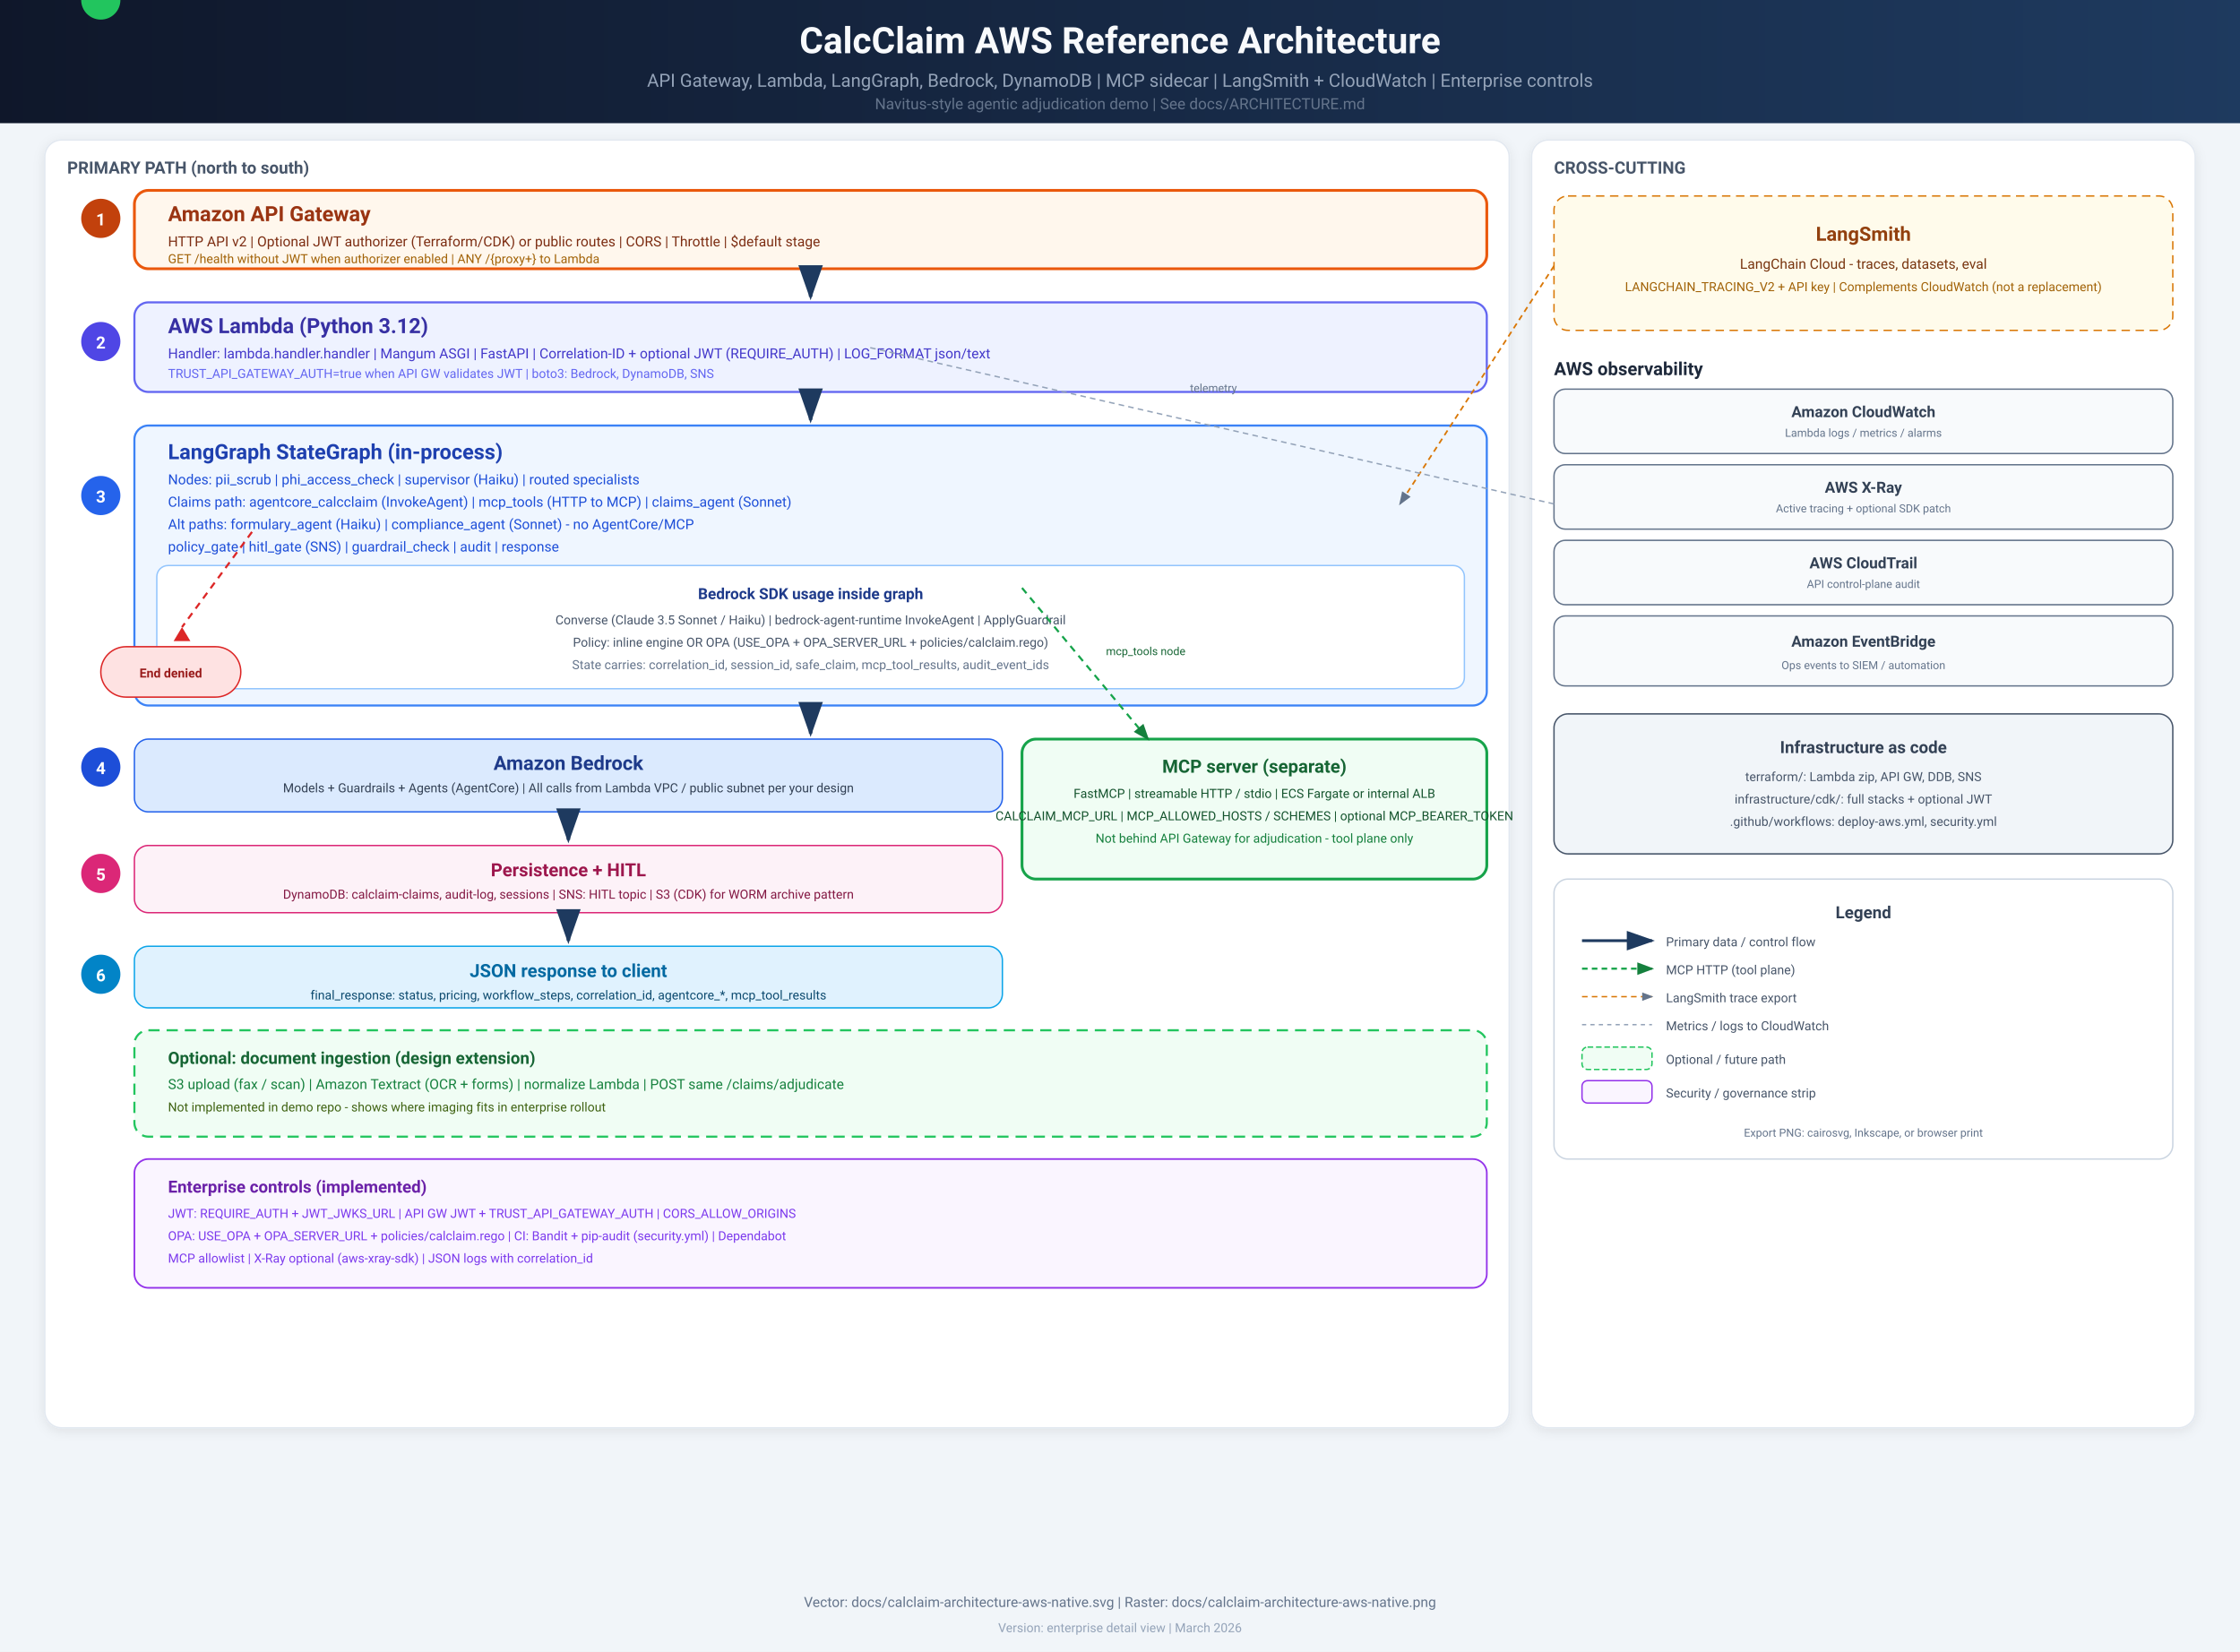
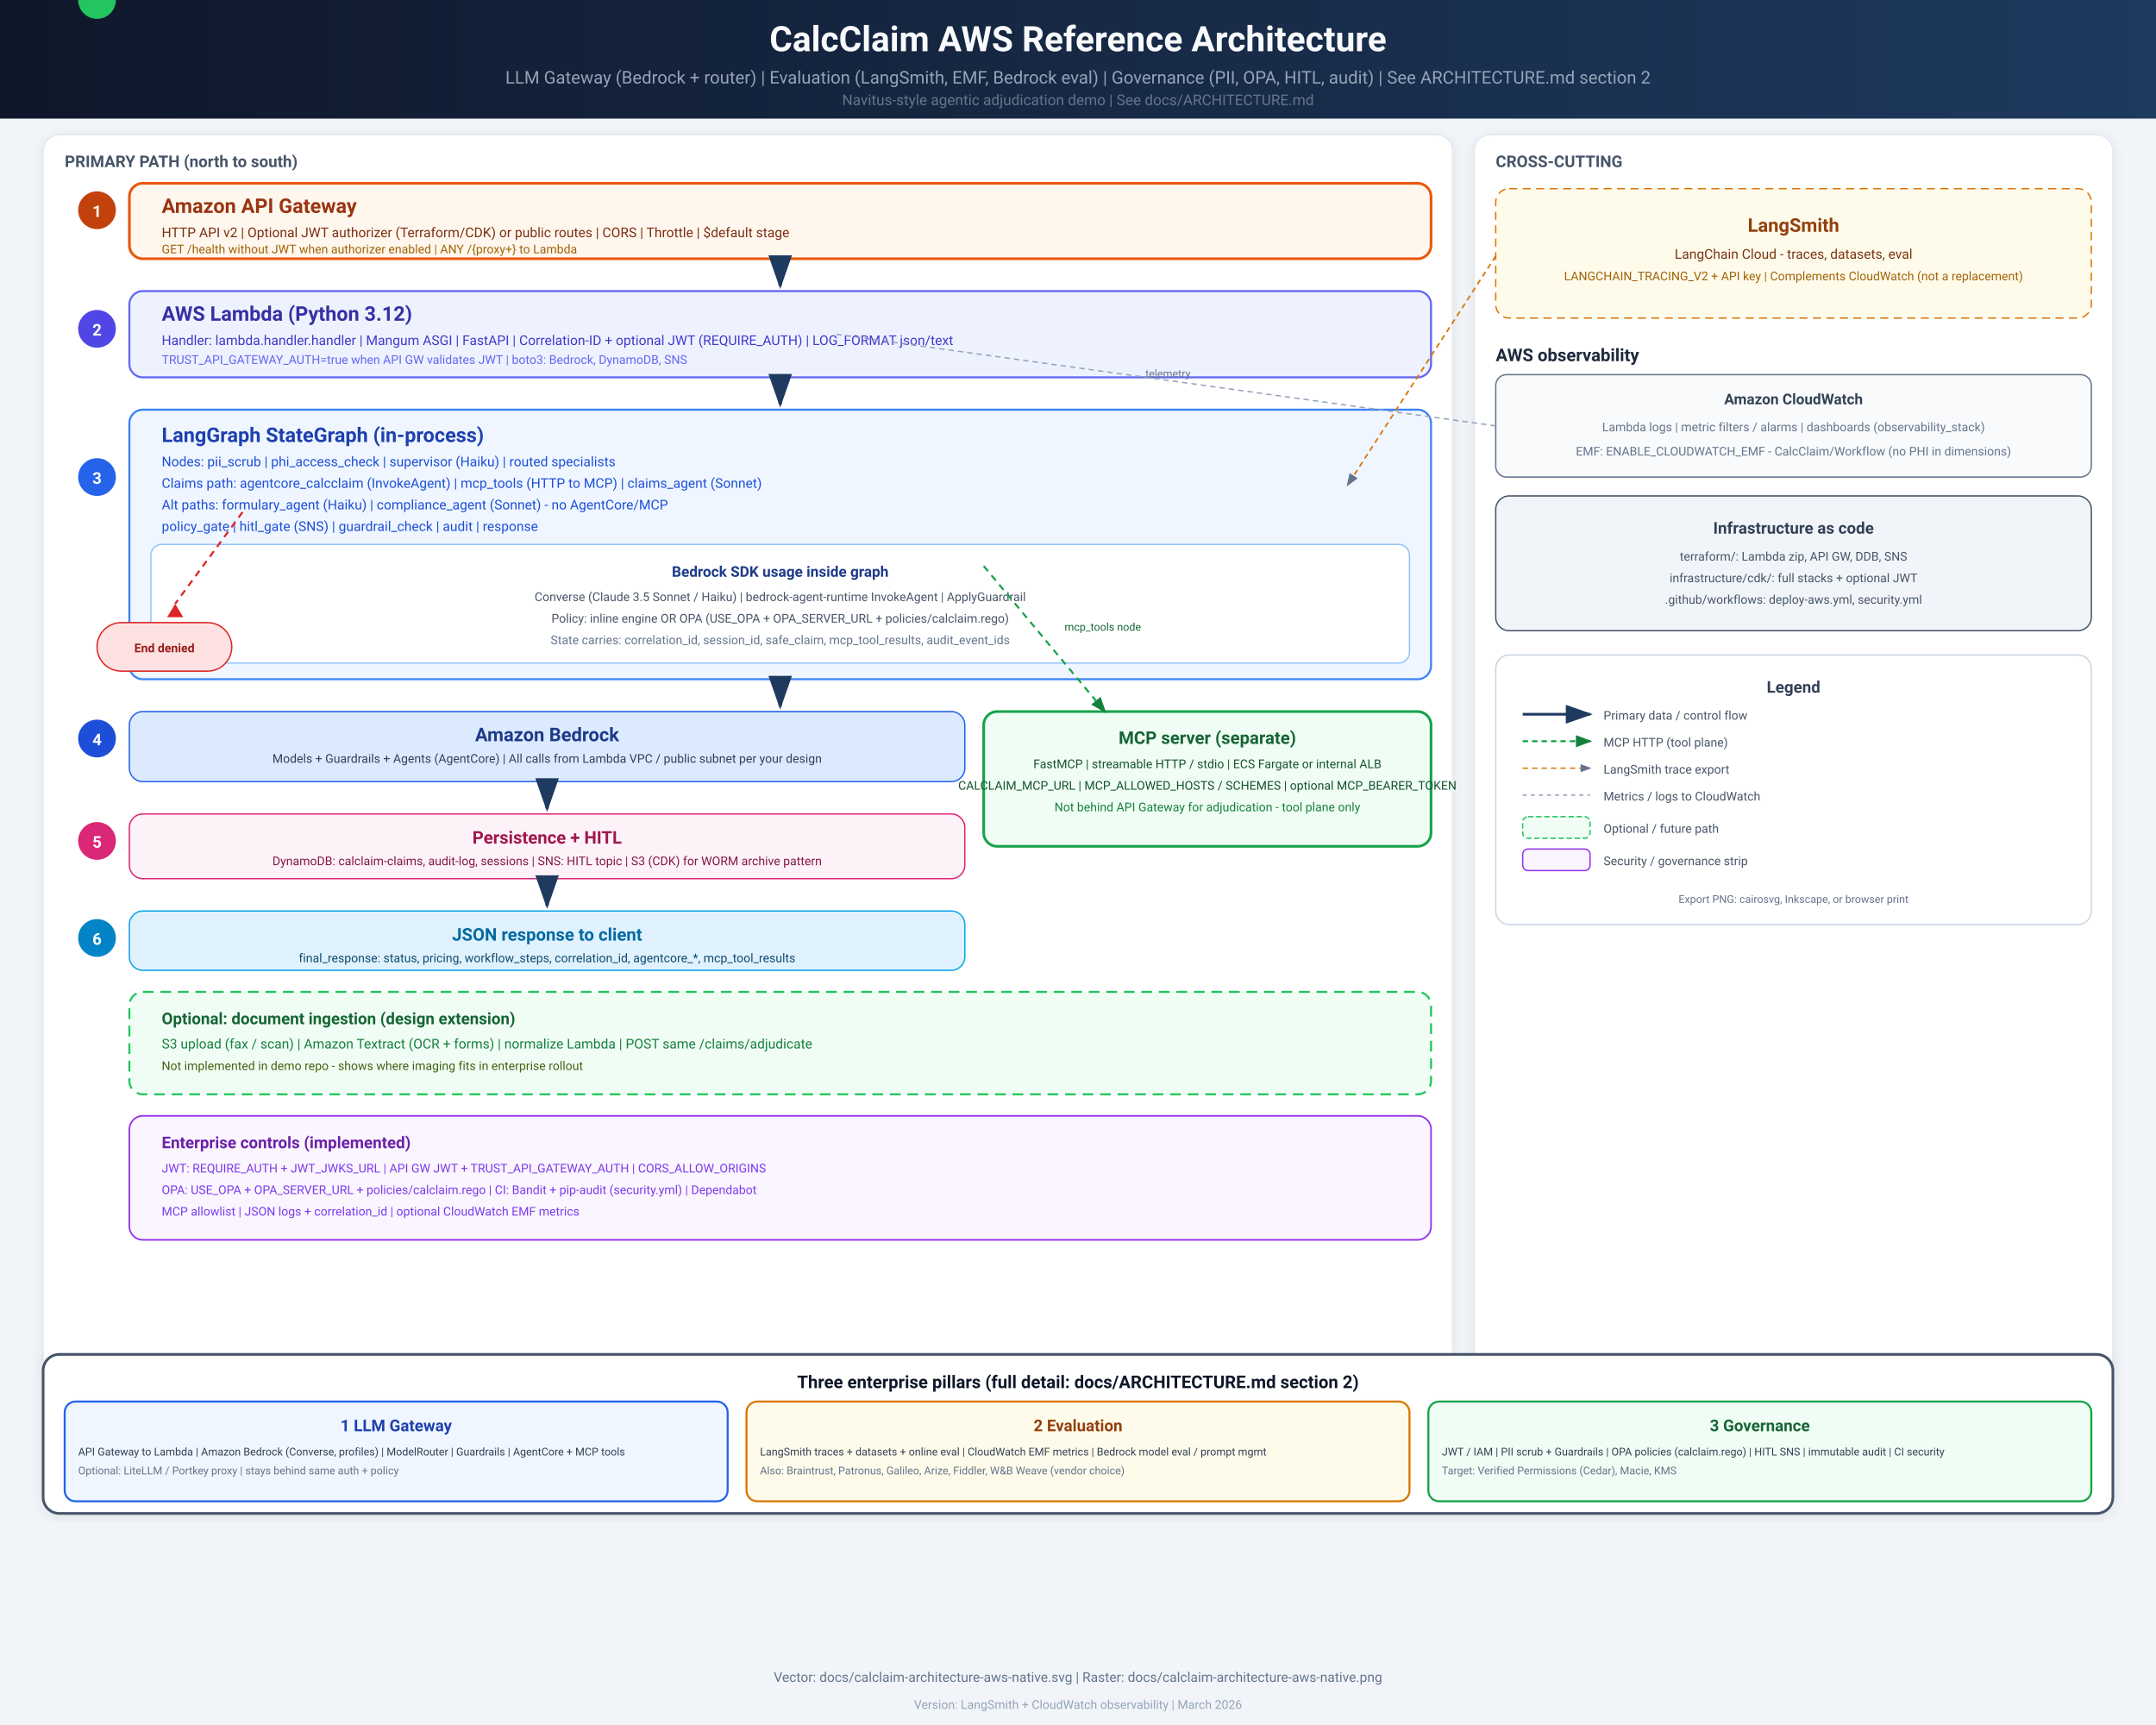
- <svg xmlns="http://www.w3.org/2000/svg" viewBox="0 0 1600 1180" width="1600" height="1180" font-family="system-ui, -apple-system, 'Segoe UI', Roboto, sans-serif">
+ <svg xmlns="http://www.w3.org/2000/svg" viewBox="0 0 1600 1280" width="1600" height="1280" font-family="system-ui, -apple-system, 'Segoe UI', Roboto, sans-serif">
  <defs>
    <filter id="cardShadow" x="-2%" y="-2%" width="104%" height="108%">
      <feDropShadow dx="0" dy="2" stdDeviation="4" flood-color="#0f172a" flood-opacity="0.08" />
    </filter>
    <linearGradient id="headerGrad" x1="0%" y1="0%" x2="100%" y2="0%">
      <stop offset="0%" style="stop-color:#0f172a" />
      <stop offset="100%" style="stop-color:#1e3a5f" />
    </linearGradient>
    <marker id="arrow" markerWidth="10" markerHeight="7" refX="9" refY="3.5" orient="auto">
      <polygon points="0 0, 10 3.5, 0 7" fill="#1e3a5f" />
    </marker>
    <marker id="arrow-dim" markerWidth="8" markerHeight="6" refX="7" refY="3" orient="auto">
      <polygon points="0 0, 8 3, 0 6" fill="#64748b" />
    </marker>
    <marker id="arrow-green" markerWidth="8" markerHeight="6" refX="7" refY="3" orient="auto">
      <polygon points="0 0, 8 3, 0 6" fill="#15803d" />
    </marker>
  </defs>
-   <rect width="1600" height="1180" fill="#f1f5f9" />
+   <rect width="1600" height="1280" fill="#f1f5f9" />
  <rect x="0" y="0" width="1600" height="88" fill="url(#headerGrad)" />
  <text x="800" y="38" text-anchor="middle" font-size="26" font-weight="700" fill="#f8fafc">CalcClaim AWS Reference Architecture</text>
-   <text x="800" y="62" text-anchor="middle" font-size="13" fill="#94a3b8">API Gateway, Lambda, LangGraph, Bedrock, DynamoDB | MCP sidecar | LangSmith + CloudWatch | Enterprise controls</text>
+   <text x="800" y="62" text-anchor="middle" font-size="13" fill="#94a3b8">LLM Gateway (Bedrock + router) | Evaluation (LangSmith, EMF, Bedrock eval) | Governance (PII, OPA, HITL, audit) | See ARCHITECTURE.md section 2</text>
  <text x="800" y="78" text-anchor="middle" font-size="11" fill="#64748b">Navitus-style agentic adjudication demo | See docs/ARCHITECTURE.md</text>
  <rect x="32" y="100" width="1046" height="920" rx="12" fill="#ffffff" stroke="#e2e8f0" stroke-width="1" filter="url(#cardShadow)" />
  <rect x="1094" y="100" width="474" height="920" rx="12" fill="#ffffff" stroke="#e2e8f0" stroke-width="1" filter="url(#cardShadow)" />
  <text x="48" y="124" font-size="12" font-weight="700" fill="#475569">PRIMARY PATH (north to south)</text>
  <text x="1110" y="124" font-size="12" font-weight="700" fill="#475569">CROSS-CUTTING</text>
  <circle cx="72" cy="156" r="14" fill="#c2410c" />
  <text x="72" y="161" text-anchor="middle" font-size="12" font-weight="700" fill="#fff">1</text>
  <rect x="96" y="136" width="966" height="56" rx="10" fill="#fff7ed" stroke="#ea580c" stroke-width="2" />
  <text x="120" y="158" font-size="15" font-weight="700" fill="#9a3412">Amazon API Gateway</text>
  <text x="120" y="176" font-size="10" fill="#7c2d12">HTTP API v2 | Optional JWT authorizer (Terraform/CDK) or public routes | CORS | Throttle | $default stage</text>
  <text x="120" y="188" font-size="9" fill="#a16207">GET /health without JWT when authorizer enabled | ANY /{proxy+} to Lambda</text>
  <line x1="579" y1="192" x2="579" y2="212" stroke="#1e3a5f" stroke-width="2.5" marker-end="url(#arrow)" />
  <circle cx="72" cy="244" r="14" fill="#4f46e5" />
  <text x="72" y="249" text-anchor="middle" font-size="12" font-weight="700" fill="#fff">2</text>
  <rect x="96" y="216" width="966" height="64" rx="10" fill="#eef2ff" stroke="#6366f1" stroke-width="1.5" />
  <text x="120" y="238" font-size="15" font-weight="700" fill="#3730a3">AWS Lambda (Python 3.12)</text>
  <text x="120" y="256" font-size="10" fill="#4338ca">Handler: lambda.handler.handler | Mangum ASGI | FastAPI | Correlation-ID + optional JWT (REQUIRE_AUTH) | LOG_FORMAT json/text</text>
  <text x="120" y="270" font-size="9" fill="#6366f1">TRUST_API_GATEWAY_AUTH=true when API GW validates JWT | boto3: Bedrock, DynamoDB, SNS</text>
  <line x1="579" y1="280" x2="579" y2="300" stroke="#1e3a5f" stroke-width="2.5" marker-end="url(#arrow)" />
  <circle cx="72" cy="354" r="14" fill="#2563eb" />
  <text x="72" y="359" text-anchor="middle" font-size="12" font-weight="700" fill="#fff">3</text>
  <rect x="96" y="304" width="966" height="200" rx="10" fill="#eff6ff" stroke="#3b82f6" stroke-width="1.5" />
  <text x="120" y="328" font-size="15" font-weight="700" fill="#1e40af">LangGraph StateGraph (in-process)</text>
  <text x="120" y="346" font-size="10" fill="#1d4ed8">Nodes: pii_scrub | phi_access_check | supervisor (Haiku) | routed specialists</text>
  <text x="120" y="362" font-size="10" fill="#1d4ed8">Claims path: agentcore_calcclaim (InvokeAgent) | mcp_tools (HTTP to MCP) | claims_agent (Sonnet)</text>
  <text x="120" y="378" font-size="10" fill="#1d4ed8">Alt paths: formulary_agent (Haiku) | compliance_agent (Sonnet) - no AgentCore/MCP</text>
  <text x="120" y="394" font-size="10" fill="#1d4ed8">policy_gate | hitl_gate (SNS) | guardrail_check | audit | response</text>
  <rect x="112" y="404" width="934" height="88" rx="8" fill="#ffffff" stroke="#93c5fd" />
  <text x="579" y="428" text-anchor="middle" font-size="11" font-weight="700" fill="#1e3a8a">Bedrock SDK usage inside graph</text>
  <text x="579" y="446" text-anchor="middle" font-size="9" fill="#475569">Converse (Claude 3.5 Sonnet / Haiku) | bedrock-agent-runtime InvokeAgent | ApplyGuardrail</text>
  <text x="579" y="462" text-anchor="middle" font-size="9" fill="#475569">Policy: inline engine OR OPA (USE_OPA + OPA_SERVER_URL + policies/calclaim.rego)</text>
  <text x="579" y="478" text-anchor="middle" font-size="9" fill="#64748b">State carries: correlation_id, session_id, safe_claim, mcp_tool_results, audit_event_ids</text>
  <line x1="180" y1="380" x2="130" y2="448" stroke="#dc2626" stroke-width="1.5" stroke-dasharray="5 4" />
  <polygon points="124,458 130,448 136,458" fill="#dc2626" />
  <rect x="72" y="462" width="100" height="36" rx="18" fill="#fee2e2" stroke="#dc2626" />
  <text x="122" y="484" text-anchor="middle" font-size="9" font-weight="700" fill="#991b1b">End denied</text>
  <line x1="579" y1="504" x2="579" y2="524" stroke="#1e3a5f" stroke-width="2.5" marker-end="url(#arrow)" />
  <circle cx="72" cy="548" r="14" fill="#1d4ed8" />
  <text x="72" y="553" text-anchor="middle" font-size="12" font-weight="700" fill="#fff">4</text>
  <rect x="96" y="528" width="620" height="52" rx="10" fill="#dbeafe" stroke="#2563eb" />
  <text x="406" y="550" text-anchor="middle" font-size="14" font-weight="700" fill="#1e3a8a">Amazon Bedrock</text>
  <text x="406" y="566" text-anchor="middle" font-size="9" fill="#334155">Models + Guardrails + Agents (AgentCore) | All calls from Lambda VPC / public subnet per your design</text>
  <rect x="730" y="528" width="332" height="100" rx="10" fill="#f0fdf4" stroke="#16a34a" stroke-width="2" />
  <text x="896" y="552" text-anchor="middle" font-size="13" font-weight="700" fill="#166534">MCP server (separate)</text>
  <text x="896" y="570" text-anchor="middle" font-size="9" fill="#14532d">FastMCP | streamable HTTP / stdio | ECS Fargate or internal ALB</text>
  <text x="896" y="586" text-anchor="middle" font-size="9" fill="#14532d">CALCLAIM_MCP_URL | MCP_ALLOWED_HOSTS / SCHEMES | optional MCP_BEARER_TOKEN</text>
  <text x="896" y="602" text-anchor="middle" font-size="9" fill="#15803d">Not behind API Gateway for adjudication - tool plane only</text>
  <line x1="730" y1="420" x2="820" y2="528" stroke="#16a34a" stroke-width="1.5" stroke-dasharray="5 4" marker-end="url(#arrow-green)" />
  <text x="790" y="468" font-size="8" fill="#166534">mcp_tools node</text>
  <line x1="406" y1="580" x2="406" y2="600" stroke="#1e3a5f" stroke-width="2.5" marker-end="url(#arrow)" />
  <circle cx="72" cy="624" r="14" fill="#db2777" />
  <text x="72" y="629" text-anchor="middle" font-size="12" font-weight="700" fill="#fff">5</text>
  <rect x="96" y="604" width="620" height="48" rx="10" fill="#fdf2f8" stroke="#db2777" />
  <text x="406" y="626" text-anchor="middle" font-size="13" font-weight="700" fill="#9d174d">Persistence + HITL</text>
  <text x="406" y="642" text-anchor="middle" font-size="9" fill="#831843">DynamoDB: calclaim-claims, audit-log, sessions | SNS: HITL topic | S3 (CDK) for WORM archive pattern</text>
  <line x1="406" y1="652" x2="406" y2="672" stroke="#1e3a5f" stroke-width="2.5" marker-end="url(#arrow)" />
  <circle cx="72" cy="696" r="14" fill="#0284c7" />
  <text x="72" y="701" text-anchor="middle" font-size="12" font-weight="700" fill="#fff">6</text>
  <rect x="96" y="676" width="620" height="44" rx="10" fill="#e0f2fe" stroke="#0ea5e9" />
  <text x="406" y="698" text-anchor="middle" font-size="13" font-weight="700" fill="#0369a1">JSON response to client</text>
  <text x="406" y="714" text-anchor="middle" font-size="9" fill="#0c4a6e">final_response: status, pricing, workflow_steps, correlation_id, agentcore_*, mcp_tool_results</text>
  <circle cx="72" y="762" r="14" fill="#22c55e" />
  <text x="72" y="767" text-anchor="middle" font-size="11" font-weight="700" fill="#fff">7</text>
  <rect x="96" y="736" width="966" height="76" rx="10" fill="#f0fdf4" stroke="#22c55e" stroke-width="1.5" stroke-dasharray="8 5" />
  <text x="120" y="760" font-size="12" font-weight="700" fill="#166534">Optional: document ingestion (design extension)</text>
  <text x="120" y="778" font-size="10" fill="#15803d">S3 upload (fax / scan) | Amazon Textract (OCR + forms) | normalize Lambda | POST same /claims/adjudicate</text>
  <text x="120" y="794" font-size="9" fill="#3f6212">Not implemented in demo repo - shows where imaging fits in enterprise rollout</text>
  <rect x="96" y="828" width="966" height="92" rx="10" fill="#faf5ff" stroke="#9333ea" stroke-width="1.2" />
  <text x="120" y="852" font-size="12" font-weight="700" fill="#6b21a8">Enterprise controls (implemented)</text>
  <text x="120" y="870" font-size="9" fill="#7c3aed">JWT: REQUIRE_AUTH + JWT_JWKS_URL | API GW JWT + TRUST_API_GATEWAY_AUTH | CORS_ALLOW_ORIGINS</text>
  <text x="120" y="886" font-size="9" fill="#7c3aed">OPA: USE_OPA + OPA_SERVER_URL + policies/calclaim.rego | CI: Bandit + pip-audit (security.yml) | Dependabot</text>
-   <text x="120" y="902" font-size="9" fill="#7c3aed">MCP allowlist | X-Ray optional (aws-xray-sdk) | JSON logs with correlation_id</text>
+   <text x="120" y="902" font-size="9" fill="#7c3aed">MCP allowlist | JSON logs + correlation_id | optional CloudWatch EMF metrics</text>
  <rect x="1110" y="140" width="442" height="96" rx="10" fill="#fffbeb" stroke="#d97706" stroke-dasharray="6 4" />
  <text x="1331" y="172" text-anchor="middle" font-size="14" font-weight="700" fill="#92400e">LangSmith</text>
  <text x="1331" y="192" text-anchor="middle" font-size="10" fill="#78350f">LangChain Cloud - traces, datasets, eval</text>
  <text x="1331" y="208" text-anchor="middle" font-size="9" fill="#a16207">LANGCHAIN_TRACING_V2 + API key | Complements CloudWatch (not a replacement)</text>
  <line x1="1110" y1="190" x2="1000" y2="360" stroke="#d97706" stroke-width="1.2" stroke-dasharray="4 3" marker-end="url(#arrow-dim)" />
  <text x="1110" y="268" font-size="13" font-weight="700" fill="#1e293b">AWS observability</text>
-   <rect x="1110" y="278" width="442" height="46" rx="8" fill="#f8fafc" stroke="#64748b" />
-   <text x="1331" y="298" text-anchor="middle" font-size="11" font-weight="600" fill="#334155">Amazon CloudWatch</text>
-   <text x="1331" y="312" text-anchor="middle" font-size="8" fill="#64748b">Lambda logs / metrics / alarms</text>
-   <rect x="1110" y="332" width="442" height="46" rx="8" fill="#f8fafc" stroke="#64748b" />
-   <text x="1331" y="352" text-anchor="middle" font-size="11" font-weight="600" fill="#334155">AWS X-Ray</text>
-   <text x="1331" y="366" text-anchor="middle" font-size="8" fill="#64748b">Active tracing + optional SDK patch</text>
-   <rect x="1110" y="386" width="442" height="46" rx="8" fill="#f8fafc" stroke="#64748b" />
-   <text x="1331" y="406" text-anchor="middle" font-size="11" font-weight="600" fill="#334155">AWS CloudTrail</text>
-   <text x="1331" y="420" text-anchor="middle" font-size="8" fill="#64748b">API control-plane audit</text>
-   <rect x="1110" y="440" width="442" height="50" rx="8" fill="#f8fafc" stroke="#64748b" />
-   <text x="1331" y="462" text-anchor="middle" font-size="11" font-weight="600" fill="#334155">Amazon EventBridge</text>
-   <text x="1331" y="478" text-anchor="middle" font-size="8" fill="#64748b">Ops events to SIEM / automation</text>
-   <line x1="1110" y1="360" x2="620" y2="248" stroke="#94a3b8" stroke-width="1" stroke-dasharray="4 3" />
+   <rect x="1110" y="278" width="442" height="76" rx="8" fill="#f8fafc" stroke="#64748b" />
+   <text x="1331" y="300" text-anchor="middle" font-size="11" font-weight="600" fill="#334155">Amazon CloudWatch</text>
+   <text x="1331" y="320" text-anchor="middle" font-size="9" fill="#64748b">Lambda logs | metric filters / alarms | dashboards (observability_stack)</text>
+   <text x="1331" y="338" text-anchor="middle" font-size="9" fill="#64748b">EMF: ENABLE_CLOUDWATCH_EMF - CalcClaim/Workflow (no PHI in dimensions)</text>
+   <line x1="1110" y1="316" x2="620" y2="248" stroke="#94a3b8" stroke-width="1" stroke-dasharray="4 3" />
  <text x="850" y="280" font-size="8" fill="#64748b">telemetry</text>
-   <rect x="1110" y="510" width="442" height="100" rx="10" fill="#f1f5f9" stroke="#475569" />
-   <text x="1331" y="538" text-anchor="middle" font-size="12" font-weight="700" fill="#334155">Infrastructure as code</text>
-   <text x="1331" y="558" text-anchor="middle" font-size="9" fill="#475569">terraform/: Lambda zip, API GW, DDB, SNS</text>
-   <text x="1331" y="574" text-anchor="middle" font-size="9" fill="#475569">infrastructure/cdk/: full stacks + optional JWT</text>
-   <text x="1331" y="590" text-anchor="middle" font-size="9" fill="#475569">.github/workflows: deploy-aws.yml, security.yml</text>
-   <rect x="1110" y="628" width="442" height="200" rx="10" fill="#ffffff" stroke="#cbd5e1" />
-   <text x="1331" y="656" text-anchor="middle" font-size="12" font-weight="700" fill="#334155">Legend</text>
-   <line x1="1130" y1="672" x2="1180" y2="672" stroke="#1e3a5f" stroke-width="2" marker-end="url(#arrow)" />
-   <text x="1190" y="676" font-size="9" fill="#475569">Primary data / control flow</text>
-   <line x1="1130" y1="692" x2="1180" y2="692" stroke="#16a34a" stroke-width="1.5" stroke-dasharray="4 3" marker-end="url(#arrow-green)" />
-   <text x="1190" y="696" font-size="9" fill="#475569">MCP HTTP (tool plane)</text>
-   <line x1="1130" y1="712" x2="1180" y2="712" stroke="#d97706" stroke-width="1" stroke-dasharray="4 3" marker-end="url(#arrow-dim)" />
-   <text x="1190" y="716" font-size="9" fill="#475569">LangSmith trace export</text>
-   <line x1="1130" y1="732" x2="1180" y2="732" stroke="#94a3b8" stroke-width="1" stroke-dasharray="3 3" />
-   <text x="1190" y="736" font-size="9" fill="#475569">Metrics / logs to CloudWatch</text>
-   <rect x="1130" y="748" width="50" height="16" rx="4" fill="#f0fdf4" stroke="#22c55e" stroke-dasharray="4 2" />
-   <text x="1190" y="760" font-size="9" fill="#475569">Optional / future path</text>
-   <rect x="1130" y="772" width="50" height="16" rx="4" fill="#faf5ff" stroke="#9333ea" />
-   <text x="1190" y="784" font-size="9" fill="#475569">Security / governance strip</text>
-   <text x="1331" y="812" text-anchor="middle" font-size="8" fill="#64748b">Export PNG: cairosvg, Inkscape, or browser print</text>
-   <text x="800" y="1148" text-anchor="middle" font-size="10" fill="#64748b">Vector: docs/calclaim-architecture-aws-native.svg | Raster: docs/calclaim-architecture-aws-native.png</text>
-   <text x="800" y="1166" text-anchor="middle" font-size="9" fill="#94a3b8">Version: enterprise detail view | March 2026</text>
+   <rect x="1110" y="368" width="442" height="100" rx="10" fill="#f1f5f9" stroke="#475569" />
+   <text x="1331" y="396" text-anchor="middle" font-size="12" font-weight="700" fill="#334155">Infrastructure as code</text>
+   <text x="1331" y="416" text-anchor="middle" font-size="9" fill="#475569">terraform/: Lambda zip, API GW, DDB, SNS</text>
+   <text x="1331" y="432" text-anchor="middle" font-size="9" fill="#475569">infrastructure/cdk/: full stacks + optional JWT</text>
+   <text x="1331" y="448" text-anchor="middle" font-size="9" fill="#475569">.github/workflows: deploy-aws.yml, security.yml</text>
+   <rect x="1110" y="486" width="442" height="200" rx="10" fill="#ffffff" stroke="#cbd5e1" />
+   <text x="1331" y="514" text-anchor="middle" font-size="12" font-weight="700" fill="#334155">Legend</text>
+   <line x1="1130" y1="530" x2="1180" y2="530" stroke="#1e3a5f" stroke-width="2" marker-end="url(#arrow)" />
+   <text x="1190" y="534" font-size="9" fill="#475569">Primary data / control flow</text>
+   <line x1="1130" y1="550" x2="1180" y2="550" stroke="#16a34a" stroke-width="1.5" stroke-dasharray="4 3" marker-end="url(#arrow-green)" />
+   <text x="1190" y="554" font-size="9" fill="#475569">MCP HTTP (tool plane)</text>
+   <line x1="1130" y1="570" x2="1180" y2="570" stroke="#d97706" stroke-width="1" stroke-dasharray="4 3" marker-end="url(#arrow-dim)" />
+   <text x="1190" y="574" font-size="9" fill="#475569">LangSmith trace export</text>
+   <line x1="1130" y1="590" x2="1180" y2="590" stroke="#94a3b8" stroke-width="1" stroke-dasharray="3 3" />
+   <text x="1190" y="594" font-size="9" fill="#475569">Metrics / logs to CloudWatch</text>
+   <rect x="1130" y="606" width="50" height="16" rx="4" fill="#f0fdf4" stroke="#22c55e" stroke-dasharray="4 2" />
+   <text x="1190" y="618" font-size="9" fill="#475569">Optional / future path</text>
+   <rect x="1130" y="630" width="50" height="16" rx="4" fill="#faf5ff" stroke="#9333ea" />
+   <text x="1190" y="642" font-size="9" fill="#475569">Security / governance strip</text>
+   <text x="1331" y="670" text-anchor="middle" font-size="8" fill="#64748b">Export PNG: cairosvg, Inkscape, or browser print</text>
+   <rect x="32" y="1005" width="1536" height="118" rx="12" fill="#ffffff" stroke="#475569" stroke-width="2" filter="url(#cardShadow)" />
+   <text x="800" y="1030" text-anchor="middle" font-size="13" font-weight="700" fill="#0f172a">Three enterprise pillars (full detail: docs/ARCHITECTURE.md section 2)</text>
+   <rect x="48" y="1040" width="492" height="74" rx="8" fill="#eff6ff" stroke="#2563eb" stroke-width="1.5" />
+   <text x="294" y="1062" text-anchor="middle" font-size="12" font-weight="700" fill="#1e40af">1 LLM Gateway</text>
+   <text x="58" y="1080" font-size="8" fill="#334155">API Gateway to Lambda | Amazon Bedrock (Converse, profiles) | ModelRouter | Guardrails | AgentCore + MCP tools</text>
+   <text x="58" y="1094" font-size="8" fill="#64748b">Optional: LiteLLM / Portkey proxy | stays behind same auth + policy</text>
+   <rect x="554" y="1040" width="492" height="74" rx="8" fill="#fffbeb" stroke="#d97706" stroke-width="1.5" />
+   <text x="800" y="1062" text-anchor="middle" font-size="12" font-weight="700" fill="#92400e">2 Evaluation</text>
+   <text x="564" y="1080" font-size="8" fill="#334155">LangSmith traces + datasets + online eval | CloudWatch EMF metrics | Bedrock model eval / prompt mgmt</text>
+   <text x="564" y="1094" font-size="8" fill="#64748b">Also: Braintrust, Patronus, Galileo, Arize, Fiddler, W&amp;B Weave (vendor choice)</text>
+   <rect x="1060" y="1040" width="492" height="74" rx="8" fill="#f0fdf4" stroke="#16a34a" stroke-width="1.5" />
+   <text x="1306" y="1062" text-anchor="middle" font-size="12" font-weight="700" fill="#166534">3 Governance</text>
+   <text x="1070" y="1080" font-size="8" fill="#334155">JWT / IAM | PII scrub + Guardrails | OPA policies (calclaim.rego) | HITL SNS | immutable audit | CI security</text>
+   <text x="1070" y="1094" font-size="8" fill="#64748b">Target: Verified Permissions (Cedar), Macie, KMS</text>
+   <text x="800" y="1248" text-anchor="middle" font-size="10" fill="#64748b">Vector: docs/calclaim-architecture-aws-native.svg | Raster: docs/calclaim-architecture-aws-native.png</text>
+   <text x="800" y="1268" text-anchor="middle" font-size="9" fill="#94a3b8">Version: LangSmith + CloudWatch observability | March 2026</text>
</svg>
